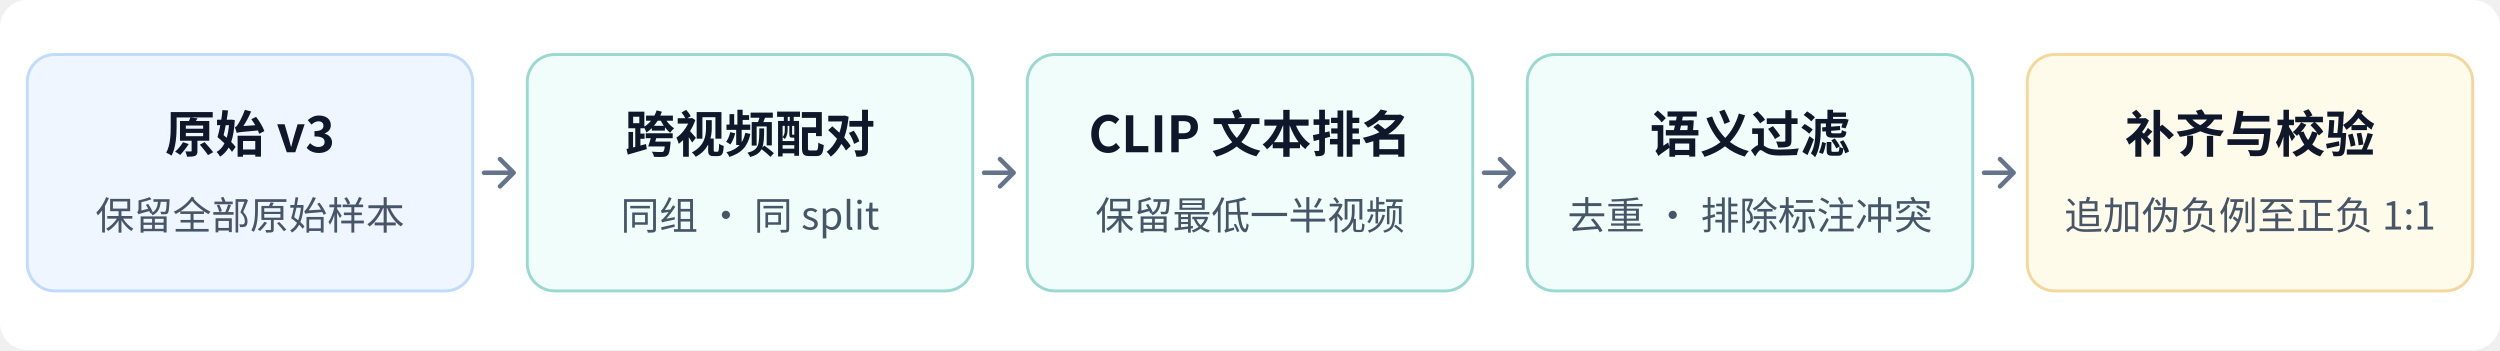
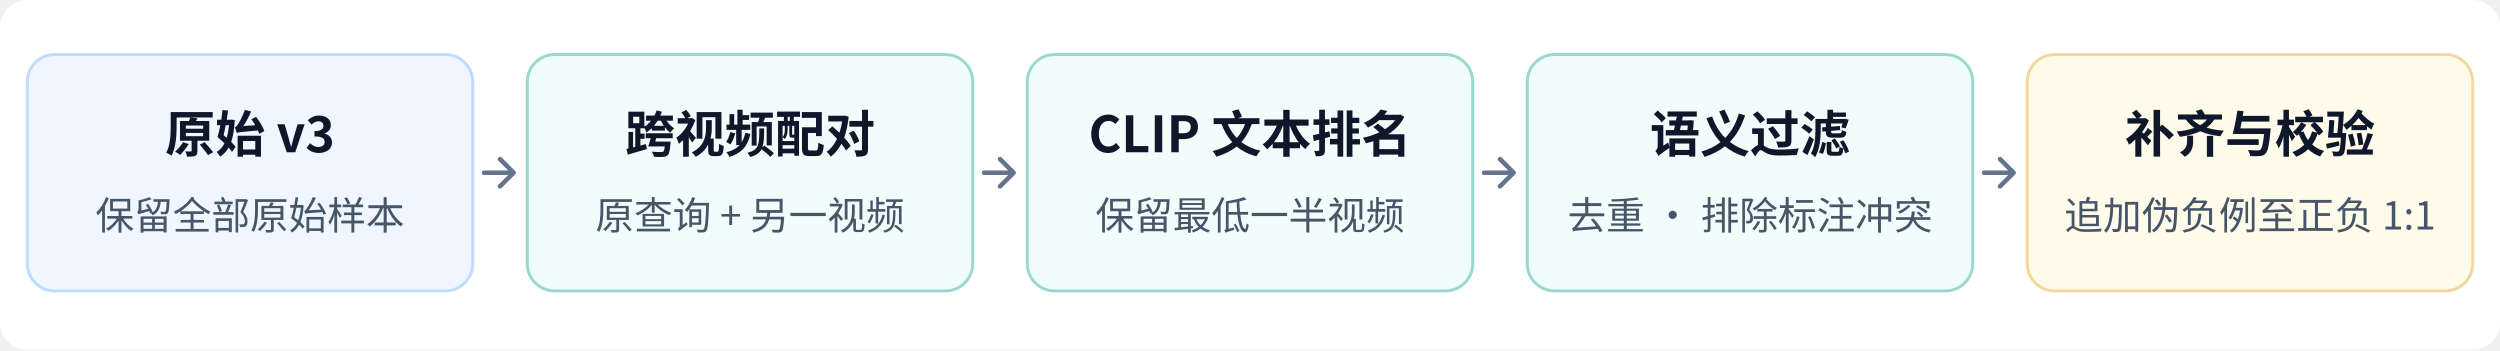
<svg xmlns="http://www.w3.org/2000/svg" width="1100" height="154" viewBox="0 0 1100 154" role="img" aria-labelledby="title desc">
  <rect width="1100" height="154" rx="12" fill="#FFFFFF" />
  <rect x="12" y="24" width="196" height="104" rx="12" fill="#EFF6FF" stroke="#BFDBFE" stroke-width="1.3" />
  <text x="110" y="67" fill="#0F172A" font-family="Noto Sans CJK SC, Microsoft YaHei, PingFang SC, Arial, sans-serif" font-size="22" font-weight="600" text-anchor="middle">原始 v3</text>
  <text x="110" y="101" fill="#475569" font-family="Noto Sans CJK SC, Microsoft YaHei, PingFang SC, Arial, sans-serif" font-size="17" font-weight="400" text-anchor="middle">保留全部原始样本</text>
  <path d="M 213 76 H 226 M 220 70 L 226 76 L 220 82" fill="none" stroke="#64748B" stroke-width="2" stroke-linecap="round" stroke-linejoin="round" />
  <rect x="232" y="24" width="196" height="104" rx="12" fill="#F0FDFA" stroke="#99D9D0" stroke-width="1.3" />
  <text x="330" y="67" fill="#0F172A" font-family="Noto Sans CJK SC, Microsoft YaHei, PingFang SC, Arial, sans-serif" font-size="22" font-weight="600" text-anchor="middle">跨视频配对</text>
-   <text x="330" y="101" fill="#475569" font-family="Noto Sans CJK SC, Microsoft YaHei, PingFang SC, Arial, sans-serif" font-size="17" font-weight="400" text-anchor="middle">同组 · 同 split</text>
+   <text x="330" y="101" fill="#475569" font-family="Noto Sans CJK SC, Microsoft YaHei, PingFang SC, Arial, sans-serif" font-size="17" font-weight="400" text-anchor="middle">原查询 + 另一视频</text>
  <path d="M 433 76 H 446 M 440 70 L 446 76 L 440 82" fill="none" stroke="#64748B" stroke-width="2" stroke-linecap="round" stroke-linejoin="round" />
  <rect x="452" y="24" width="196" height="104" rx="12" fill="#F0FDFA" stroke="#99D9D0" stroke-width="1.3" />
  <text x="550" y="67" fill="#0F172A" font-family="Noto Sans CJK SC, Microsoft YaHei, PingFang SC, Arial, sans-serif" font-size="22" font-weight="600" text-anchor="middle">CLIP 文本排名</text>
  <text x="550" y="101" fill="#475569" font-family="Noto Sans CJK SC, Microsoft YaHei, PingFang SC, Arial, sans-serif" font-size="17" font-weight="400" text-anchor="middle">保留最低一半视频</text>
  <path d="M 653 76 H 666 M 660 70 L 666 76 L 660 82" fill="none" stroke="#64748B" stroke-width="2" stroke-linecap="round" stroke-linejoin="round" />
  <rect x="672" y="24" width="196" height="104" rx="12" fill="#F0FDFA" stroke="#99D9D0" stroke-width="1.3" />
  <text x="770" y="67" fill="#0F172A" font-family="Noto Sans CJK SC, Microsoft YaHei, PingFang SC, Arial, sans-serif" font-size="22" font-weight="600" text-anchor="middle">语义过滤</text>
  <text x="770" y="101" fill="#475569" font-family="Noto Sans CJK SC, Microsoft YaHei, PingFang SC, Arial, sans-serif" font-size="17" font-weight="400" text-anchor="middle">去重 · 排除标注冲突</text>
  <path d="M 873 76 H 886 M 880 70 L 886 76 L 880 82" fill="none" stroke="#64748B" stroke-width="2" stroke-linecap="round" stroke-linejoin="round" />
  <rect x="892" y="24" width="196" height="104" rx="12" fill="#FFFBEB" stroke="#F4D79D" stroke-width="1.3" />
  <text x="990" y="67" fill="#0F172A" font-family="Noto Sans CJK SC, Microsoft YaHei, PingFang SC, Arial, sans-serif" font-size="22" font-weight="600" text-anchor="middle">补齐与校验</text>
  <text x="990" y="101" fill="#475569" font-family="Noto Sans CJK SC, Microsoft YaHei, PingFang SC, Arial, sans-serif" font-size="17" font-weight="400" text-anchor="middle">追加伪负例至正负 1:1</text>
</svg>
